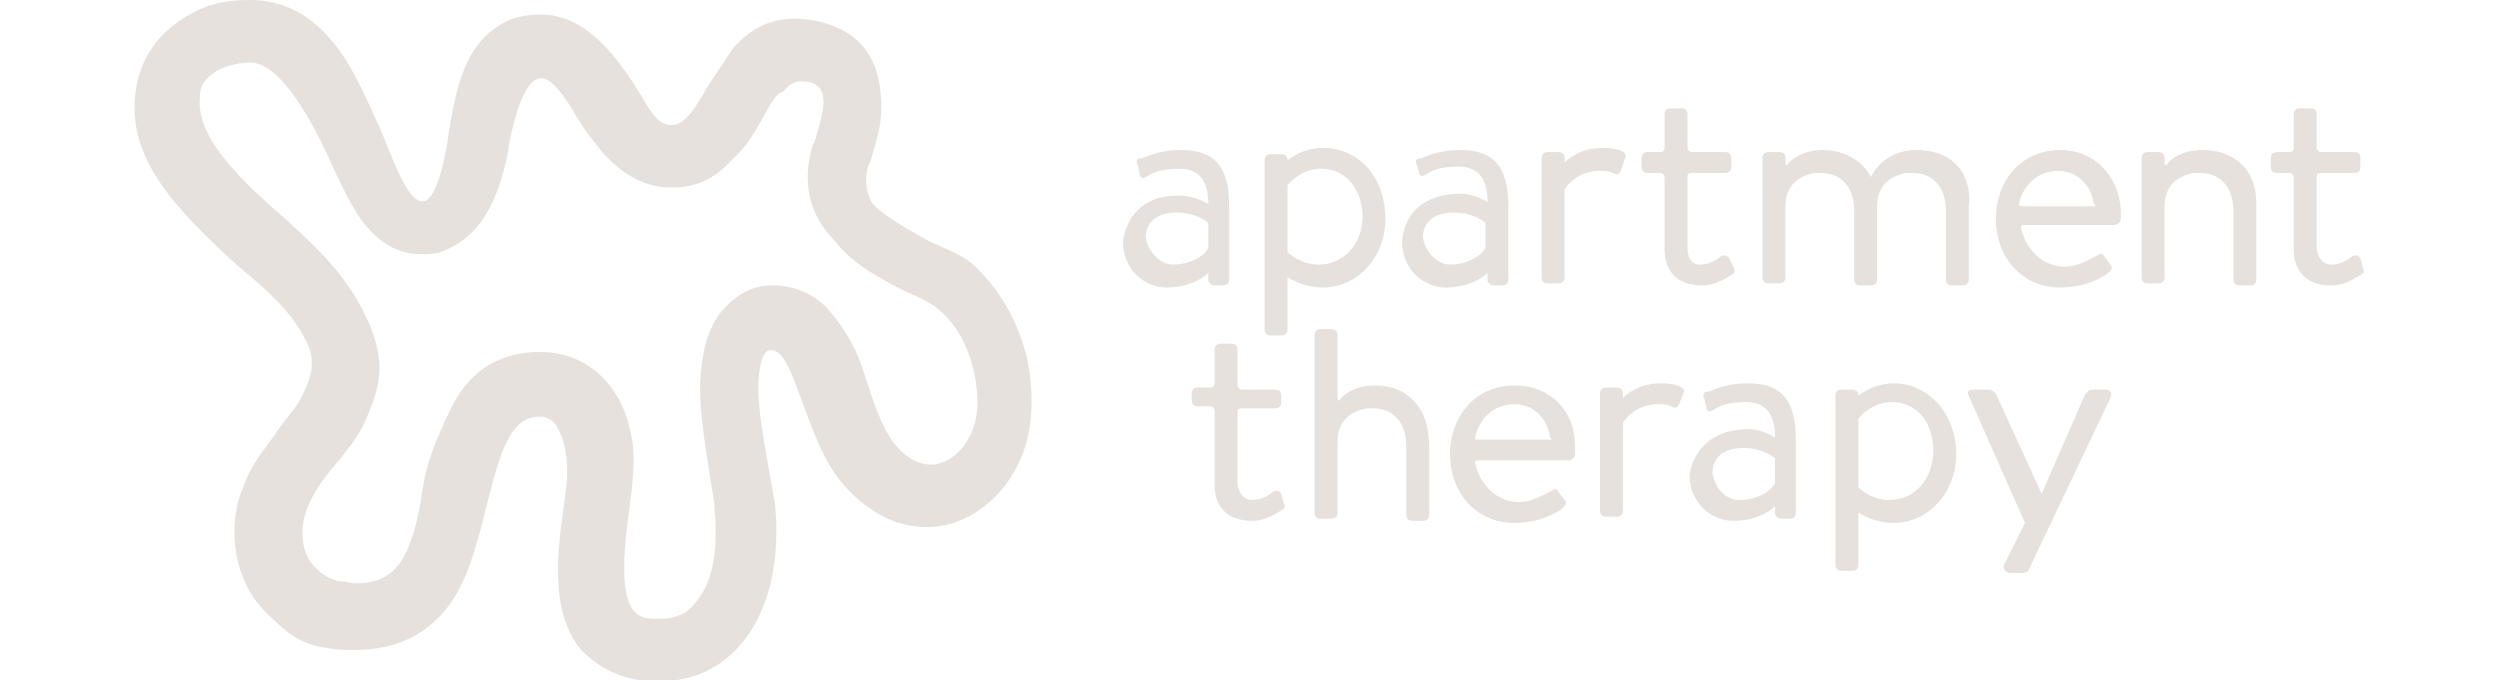
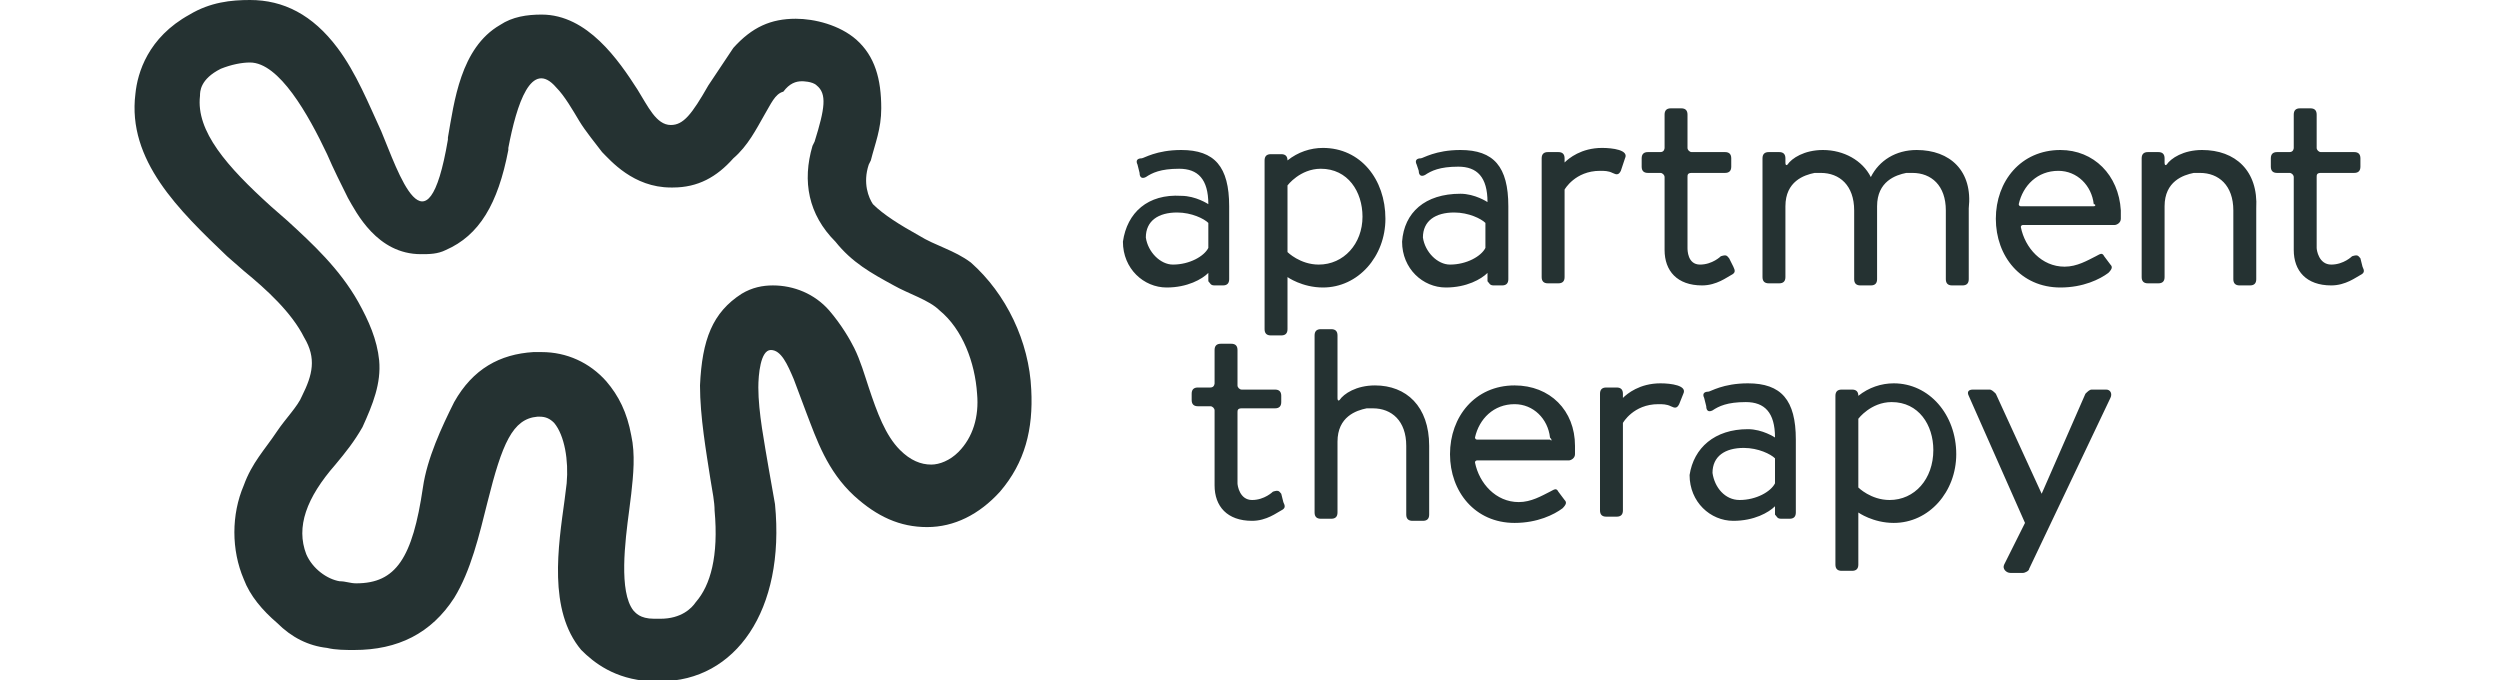
<svg xmlns="http://www.w3.org/2000/svg" version="1.1" id="Layer_1" x="0px" y="0px" viewBox="0 0 120 32.6" style="enable-background:new 0 0 120 32.6;" xml:space="preserve">
  <style type="text/css">
- 	.st0{fill:#E6E1DD;}
+ 	.st0{fill:#253232;}
</style>
  <path class="st0" d="M24.4,7.1l0,0.1c-0.5,2.6-1.4,4.1-3,4.8c-0.4,0.2-0.8,0.2-1.2,0.2c-2.1,0-3.1-2-3.5-2.7c-0.3-0.6-0.7-1.4-1-2.1  C14.8,5.5,13.4,3,12,3c-0.4,0-0.9,0.1-1.4,0.3c-1,0.5-1,1.1-1,1.3C9.4,6.3,10.9,8,13,9.9l0.8,0.7c1.2,1.1,2.5,2.3,3.4,3.9  c0.5,0.9,0.9,1.8,1,2.8c0.1,1.1-0.3,2.1-0.8,3.2c-0.4,0.7-0.8,1.2-1.3,1.8c-1.4,1.6-1.9,3-1.4,4.3c0.3,0.7,1,1.2,1.6,1.3  c0.3,0,0.5,0.1,0.8,0.1c1.9,0,2.7-1.2,3.2-4.6c0.2-1.4,0.9-2.9,1.5-4.1c0.9-1.6,2.2-2.3,3.8-2.4l0.4,0c1.2,0,2.3,0.5,3.1,1.4  c0.6,0.7,1,1.5,1.2,2.6c0.2,0.9,0.1,1.9,0,2.8l-0.1,0.8c-0.2,1.5-0.5,3.9,0.2,4.8c0.1,0.1,0.3,0.4,1,0.4l0.3,0c1,0,1.5-0.5,1.7-0.8  c0.7-0.8,1.1-2.2,0.9-4.4c0-0.4-0.1-0.9-0.2-1.5c-0.2-1.3-0.5-3-0.5-4.5c0.1-2.2,0.6-3.5,2-4.4c0.5-0.3,1-0.4,1.5-0.4  c1,0,2,0.4,2.7,1.2c0.6,0.7,1,1.4,1.2,1.8c0.3,0.6,0.5,1.3,0.7,1.9c0.4,1.2,0.8,2.3,1.5,3c0.5,0.5,1,0.7,1.5,0.7  c0.4,0,0.9-0.2,1.3-0.6c0.7-0.7,1-1.7,0.9-2.8c-0.1-1.5-0.7-3.1-1.8-4c-0.5-0.5-1.5-0.8-2.2-1.2c-1.1-0.6-2-1.1-2.8-2.1  C38.8,10.3,38.5,8.7,39,7l0.1-0.2c0.5-1.6,0.6-2.3,0.1-2.7c-0.2-0.2-0.7-0.2-0.7-0.2c-0.3,0-0.6,0.1-0.9,0.5C37.2,4.5,37,5,36.7,5.5  c-0.4,0.7-0.8,1.5-1.5,2.1C34.4,8.5,33.5,9,32.3,9h-0.1c-1.8,0-2.9-1.3-3.3-1.7c-0.3-0.4-0.8-1-1.1-1.5c-0.3-0.5-0.7-1.2-1.1-1.6  C25.5,2.8,24.8,5,24.4,7.1 M21.5,6.7l0-0.1c0.3-1.7,0.6-4.3,2.5-5.4c0.6-0.4,1.3-0.5,2-0.5c2.2,0,3.7,2.2,4.6,3.6  c0.5,0.8,0.9,1.7,1.6,1.7h0c0.6,0,1-0.5,1.8-1.9c0.4-0.6,0.8-1.2,1.2-1.8c0.9-1,1.8-1.4,3-1.4c0.9,0,2.1,0.3,2.9,1  c0.9,0.8,1.2,1.9,1.2,3.3c0,1-0.3,1.7-0.5,2.5l-0.1,0.2c-0.3,0.9,0,1.6,0.2,1.9c0.5,0.5,1.3,1,2.2,1.5c0.8,0.5,1.7,0.7,2.5,1.3  c1.7,1.5,2.8,3.8,2.9,6.1c0.1,1.9-0.3,3.5-1.5,4.9c-1,1.1-2.2,1.7-3.5,1.7c-1.3,0-2.4-0.5-3.5-1.5c-1.3-1.2-1.8-2.7-2.3-4l-0.6-1.6  c-0.3-0.7-0.6-1.4-1.1-1.4s-0.6,1.2-0.6,1.8c0,1.2,0.3,2.7,0.5,3.9l0.3,1.7c0.5,5.1-1.9,8.5-5.5,8.5c-0.2,0-0.3,0-0.5,0  c-1.7-0.1-2.7-0.9-3.3-1.5c-1.6-1.9-1.1-5-0.8-7.2l0.1-0.8c0.1-1.1-0.1-2.3-0.6-2.9c-0.2-0.2-0.4-0.3-0.7-0.3c0,0-0.1,0-0.1,0  c-1.2,0.1-1.7,1.3-2.4,4.1c-0.4,1.6-0.8,3.3-1.6,4.6c-1.1,1.7-2.7,2.5-4.8,2.5c-0.4,0-0.9,0-1.3-0.1c-0.9-0.1-1.7-0.5-2.4-1.2  c-0.7-0.6-1.3-1.3-1.6-2.1c-0.6-1.4-0.6-3.1,0-4.5c0.4-1.1,1-1.7,1.6-2.6c0.4-0.6,1-1.2,1.2-1.7c0.5-1,0.7-1.8,0.1-2.8  C14,15,12.8,13.9,11.7,13l-0.8-0.7c-2.3-2.2-4.8-4.6-4.4-7.8c0.1-1,0.6-2.7,2.6-3.8C10.1,0.1,11.1,0,12,0c1.6,0,3,0.7,4.2,2.3  c0.9,1.2,1.5,2.7,2.1,4C19.1,8.2,20.5,12.6,21.5,6.7" />
  <path class="st0" d="M94.5,19c-0.1-0.2,0-0.3,0.2-0.3h0.8c0.1,0,0.2,0.1,0.3,0.2l2.2,4.8h0l2.1-4.8c0.1-0.1,0.2-0.2,0.3-0.2h0.7  c0.2,0,0.3,0.2,0.2,0.4l-3.9,8.2c0,0.1-0.2,0.2-0.3,0.2h-0.6c-0.2,0-0.4-0.2-0.3-0.4l1-2L94.5,19L94.5,19z M83.5,24  c0.8,0,1.5-0.4,1.7-0.8V22c-0.2-0.2-0.8-0.5-1.5-0.5c-0.9,0-1.5,0.4-1.5,1.2C82.3,23.4,82.8,24,83.5,24 M83.9,20.6  c0.7,0,1.3,0.4,1.3,0.4c0-1.2-0.5-1.7-1.4-1.7c-0.9,0-1.3,0.2-1.6,0.4c-0.2,0.1-0.3,0-0.3-0.2l-0.1-0.4c-0.1-0.2,0-0.3,0.2-0.3  c0.1,0,0.7-0.4,1.9-0.4c1.6,0,2.3,0.8,2.3,2.7v3.5c0,0.2-0.1,0.3-0.3,0.3h-0.4c-0.2,0-0.2-0.1-0.3-0.2l0-0.4c-0.3,0.3-1,0.7-2,0.7  c-1.1,0-2.1-0.9-2.1-2.2C81.3,21.5,82.3,20.6,83.9,20.6 M74.4,21.1h-3.5c-0.1,0-0.1-0.1-0.1-0.1c0.2-0.9,0.9-1.6,1.9-1.6  c0.9,0,1.6,0.7,1.7,1.6C74.5,21.1,74.5,21.2,74.4,21.1 M72.7,18.5c-1.9,0-3.1,1.5-3.1,3.3c0,1.8,1.2,3.3,3.1,3.3  c1.1,0,1.9-0.4,2.3-0.7c0.2-0.2,0.2-0.3,0.1-0.4l-0.3-0.4c-0.1-0.2-0.2-0.1-0.4,0c-0.4,0.2-0.9,0.5-1.5,0.5c-1.1,0-1.9-0.9-2.1-1.9  c0-0.1,0.1-0.1,0.1-0.1h4.4c0.1,0,0.3-0.1,0.3-0.3c0-0.1,0-0.3,0-0.4C75.6,19.7,74.4,18.5,72.7,18.5 M61.5,23.7  c-0.1-0.1-0.1-0.2-0.4-0.1c0,0-0.4,0.4-1,0.4s-0.7-0.7-0.7-0.8v-3.4c0-0.1,0-0.2,0.2-0.2h1.6c0.2,0,0.3-0.1,0.3-0.3v-0.3  c0-0.2-0.1-0.3-0.3-0.3h-1.6c-0.1,0-0.2-0.1-0.2-0.2c0,0,0,0,0,0v-1.7c0-0.2-0.1-0.3-0.3-0.3h-0.5c-0.2,0-0.3,0.1-0.3,0.3v1.6  c0,0,0,0.2-0.2,0.2h-0.6c-0.2,0-0.3,0.1-0.3,0.3v0.3c0,0.2,0.1,0.3,0.3,0.3h0.6c0.1,0,0.2,0.1,0.2,0.2v3.6c0,1,0.6,1.7,1.8,1.7  c0.7,0,1.2-0.4,1.4-0.5c0.2-0.1,0.2-0.2,0.1-0.4L61.5,23.7L61.5,23.7z M66,18.5c-0.9,0-1.5,0.4-1.7,0.7c0,0-0.1,0.1-0.1-0.1v-3  c0-0.2-0.1-0.3-0.3-0.3h-0.5c-0.2,0-0.3,0.1-0.3,0.3v8.5c0,0.2,0.1,0.3,0.3,0.3h0.5c0.2,0,0.3-0.1,0.3-0.3v-3.4  c0-1.2,0.9-1.5,1.4-1.6c0.1,0,0.2,0,0.3,0c0.9,0,1.6,0.6,1.6,1.8v3.3c0,0.2,0.1,0.3,0.3,0.3h0.5c0.2,0,0.3-0.1,0.3-0.3v-3.3  C68.6,19.5,67.5,18.5,66,18.5 M90.7,24c-0.9,0-1.5-0.6-1.5-0.6v-3.3c0,0,0.6-0.8,1.6-0.8c1.3,0,2,1.1,2,2.3C92.8,23,91.9,24,90.7,24   M90.9,18.4c-0.6,0-1.2,0.2-1.7,0.6v0c0-0.2-0.1-0.3-0.3-0.3h-0.5c-0.2,0-0.3,0.1-0.3,0.3v8.1c0,0.2,0.1,0.3,0.3,0.3h0.5  c0.2,0,0.3-0.1,0.3-0.3v-2.5c0,0,0.7,0.5,1.7,0.5c1.7,0,3-1.5,3-3.3C93.9,19.9,92.6,18.4,90.9,18.4 M79.7,18.4c-1,0-1.6,0.5-1.8,0.7  v-0.2c0-0.2-0.1-0.3-0.3-0.3h-0.5c-0.2,0-0.3,0.1-0.3,0.3v5.6c0,0.2,0.1,0.3,0.3,0.3h0.5c0.2,0,0.3-0.1,0.3-0.3v-4.2  c0,0,0.5-0.9,1.7-0.9c0.2,0,0.4,0,0.6,0.1c0.2,0.1,0.3,0.1,0.4-0.1l0.2-0.5C81,18.5,80.2,18.4,79.7,18.4 M100.5,9.9H97  c-0.1,0-0.1-0.1-0.1-0.1c0.2-0.9,0.9-1.6,1.9-1.6c0.9,0,1.6,0.7,1.7,1.6C100.6,9.8,100.6,9.9,100.5,9.9 M98.9,7.2  c-1.9,0-3.1,1.5-3.1,3.3c0,1.8,1.2,3.3,3.1,3.3c1.1,0,1.9-0.4,2.3-0.7c0.2-0.2,0.2-0.3,0.1-0.4l-0.3-0.4c-0.1-0.2-0.2-0.1-0.4,0  c-0.4,0.2-0.9,0.5-1.5,0.5c-1.1,0-1.9-0.9-2.1-1.9c0-0.1,0.1-0.1,0.1-0.1h4.4c0.1,0,0.3-0.1,0.3-0.3c0-0.1,0-0.3,0-0.4  C101.7,8.4,100.5,7.2,98.9,7.2 M113.3,12.4c-0.1-0.1-0.1-0.2-0.4-0.1c0,0-0.4,0.4-1,0.4s-0.7-0.7-0.7-0.8V8.5c0-0.1,0-0.2,0.2-0.2  h1.6c0.2,0,0.3-0.1,0.3-0.3V7.6c0-0.2-0.1-0.3-0.3-0.3h-1.6c-0.1,0-0.2-0.1-0.2-0.2c0,0,0,0,0,0V5.5c0-0.2-0.1-0.3-0.3-0.3h-0.5  c-0.2,0-0.3,0.1-0.3,0.3v1.6c0,0,0,0.2-0.2,0.2h-0.6c-0.2,0-0.3,0.1-0.3,0.3V8c0,0.2,0.1,0.3,0.3,0.3h0.6c0.1,0,0.2,0.1,0.2,0.2V12  c0,1,0.6,1.7,1.8,1.7c0.7,0,1.2-0.4,1.4-0.5c0.2-0.1,0.2-0.2,0.1-0.4L113.3,12.4L113.3,12.4z M105.7,7.2c-0.9,0-1.5,0.4-1.7,0.7  c0,0-0.1,0.1-0.1-0.1V7.6c0-0.2-0.1-0.3-0.3-0.3h-0.5c-0.2,0-0.3,0.1-0.3,0.3v5.7c0,0.2,0.1,0.3,0.3,0.3h0.5c0.2,0,0.3-0.1,0.3-0.3  V9.9c0-1.2,0.9-1.5,1.4-1.6c0.1,0,0.2,0,0.3,0c0.9,0,1.6,0.6,1.6,1.8v3.3c0,0.2,0.1,0.3,0.3,0.3h0.5c0.2,0,0.3-0.1,0.3-0.3V10  C108.4,8.2,107.3,7.2,105.7,7.2 M56.3,12.7c0.8,0,1.5-0.4,1.7-0.8v-1.2c-0.2-0.2-0.8-0.5-1.5-0.5c-0.9,0-1.5,0.4-1.5,1.2  C55.1,12.1,55.7,12.7,56.3,12.7 M56.7,9.4c0.7,0,1.3,0.4,1.3,0.4c0-1.2-0.5-1.7-1.4-1.7c-0.9,0-1.3,0.2-1.6,0.4  c-0.2,0.1-0.3,0-0.3-0.2l-0.1-0.4c-0.1-0.2,0-0.3,0.2-0.3c0.1,0,0.7-0.4,1.9-0.4c1.6,0,2.3,0.8,2.3,2.7v3.5c0,0.2-0.1,0.3-0.3,0.3  h-0.4c-0.2,0-0.2-0.1-0.3-0.2l0-0.4c-0.3,0.3-1,0.7-2,0.7c-1.1,0-2.1-0.9-2.1-2.2C54.1,10.2,55.1,9.3,56.7,9.4 M69.6,12.7  c0.8,0,1.5-0.4,1.7-0.8v-1.2c-0.2-0.2-0.8-0.5-1.5-0.5c-0.9,0-1.5,0.4-1.5,1.2C68.4,12.1,69,12.7,69.6,12.7 M70.1,9.3  c0.7,0,1.3,0.4,1.3,0.4c0-1.2-0.5-1.7-1.4-1.7c-0.9,0-1.3,0.2-1.6,0.4c-0.2,0.1-0.3,0-0.3-0.2L68,7.9c-0.1-0.2,0-0.3,0.2-0.3  c0.1,0,0.7-0.4,1.9-0.4c1.6,0,2.3,0.8,2.3,2.7v3.5c0,0.2-0.1,0.3-0.3,0.3h-0.4c-0.2,0-0.2-0.1-0.3-0.2l0-0.4c-0.3,0.3-1,0.7-2,0.7  c-1.1,0-2.1-0.9-2.1-2.2C67.4,10.2,68.4,9.3,70.1,9.3 M83,12.4c-0.1-0.1-0.1-0.2-0.4-0.1c0,0-0.4,0.4-1,0.4S81,12,81,11.9V8.5  c0-0.1,0-0.2,0.2-0.2h1.6c0.2,0,0.3-0.1,0.3-0.3V7.6c0-0.2-0.1-0.3-0.3-0.3h-1.6c-0.1,0-0.2-0.1-0.2-0.2c0,0,0,0,0,0V5.5  c0-0.2-0.1-0.3-0.3-0.3h-0.5c-0.2,0-0.3,0.1-0.3,0.3v1.6c0,0,0,0.2-0.2,0.2h-0.6c-0.2,0-0.3,0.1-0.3,0.3V8c0,0.2,0.1,0.3,0.3,0.3  h0.6c0.1,0,0.2,0.1,0.2,0.2V12c0,1,0.6,1.7,1.8,1.7c0.7,0,1.2-0.4,1.4-0.5c0.2-0.1,0.2-0.2,0.1-0.4L83,12.4L83,12.4z M63.3,12.7  c-0.9,0-1.5-0.6-1.5-0.6V8.9c0,0,0.6-0.8,1.6-0.8c1.3,0,2,1.1,2,2.3C65.4,11.7,64.5,12.7,63.3,12.7 M63.5,7.1  c-0.6,0-1.2,0.2-1.7,0.6v0c0-0.2-0.1-0.3-0.3-0.3H61c-0.2,0-0.3,0.1-0.3,0.3v8.1c0,0.2,0.1,0.3,0.3,0.3h0.5c0.2,0,0.3-0.1,0.3-0.3  v-2.5c0,0,0.7,0.5,1.7,0.5c1.7,0,3-1.5,3-3.3C66.5,8.6,65.3,7.1,63.5,7.1 M76.9,7.1c-1,0-1.6,0.5-1.8,0.7V7.6c0-0.2-0.1-0.3-0.3-0.3  h-0.5c-0.2,0-0.3,0.1-0.3,0.3v5.7c0,0.2,0.1,0.3,0.3,0.3h0.5c0.2,0,0.3-0.1,0.3-0.3V9.1c0,0,0.5-0.9,1.7-0.9c0.2,0,0.4,0,0.6,0.1  c0.2,0.1,0.3,0.1,0.4-0.1L78,7.6C78.2,7.2,77.4,7.1,76.9,7.1 M92,7.2c-1,0-1.8,0.5-2.2,1.3c-0.4-0.8-1.3-1.3-2.3-1.3  c-0.9,0-1.5,0.4-1.7,0.7c0,0-0.1,0.1-0.1-0.1V7.6c0-0.2-0.1-0.3-0.3-0.3h-0.5c-0.2,0-0.3,0.1-0.3,0.3v5.7c0,0.2,0.1,0.3,0.3,0.3h0.5  c0.2,0,0.3-0.1,0.3-0.3V9.9c0-1.2,0.9-1.5,1.4-1.6c0.1,0,0.2,0,0.3,0c0.9,0,1.6,0.6,1.6,1.8v3.3c0,0.2,0.1,0.3,0.3,0.3h0.5  c0.2,0,0.3-0.1,0.3-0.3V9.9c0-1.2,0.9-1.5,1.4-1.6c0.1,0,0.2,0,0.3,0c0.9,0,1.6,0.6,1.6,1.8v3.3c0,0.2,0.1,0.3,0.3,0.3h0.5  c0.2,0,0.3-0.1,0.3-0.3V10C94.7,8.2,93.6,7.2,92,7.2" />
</svg>
